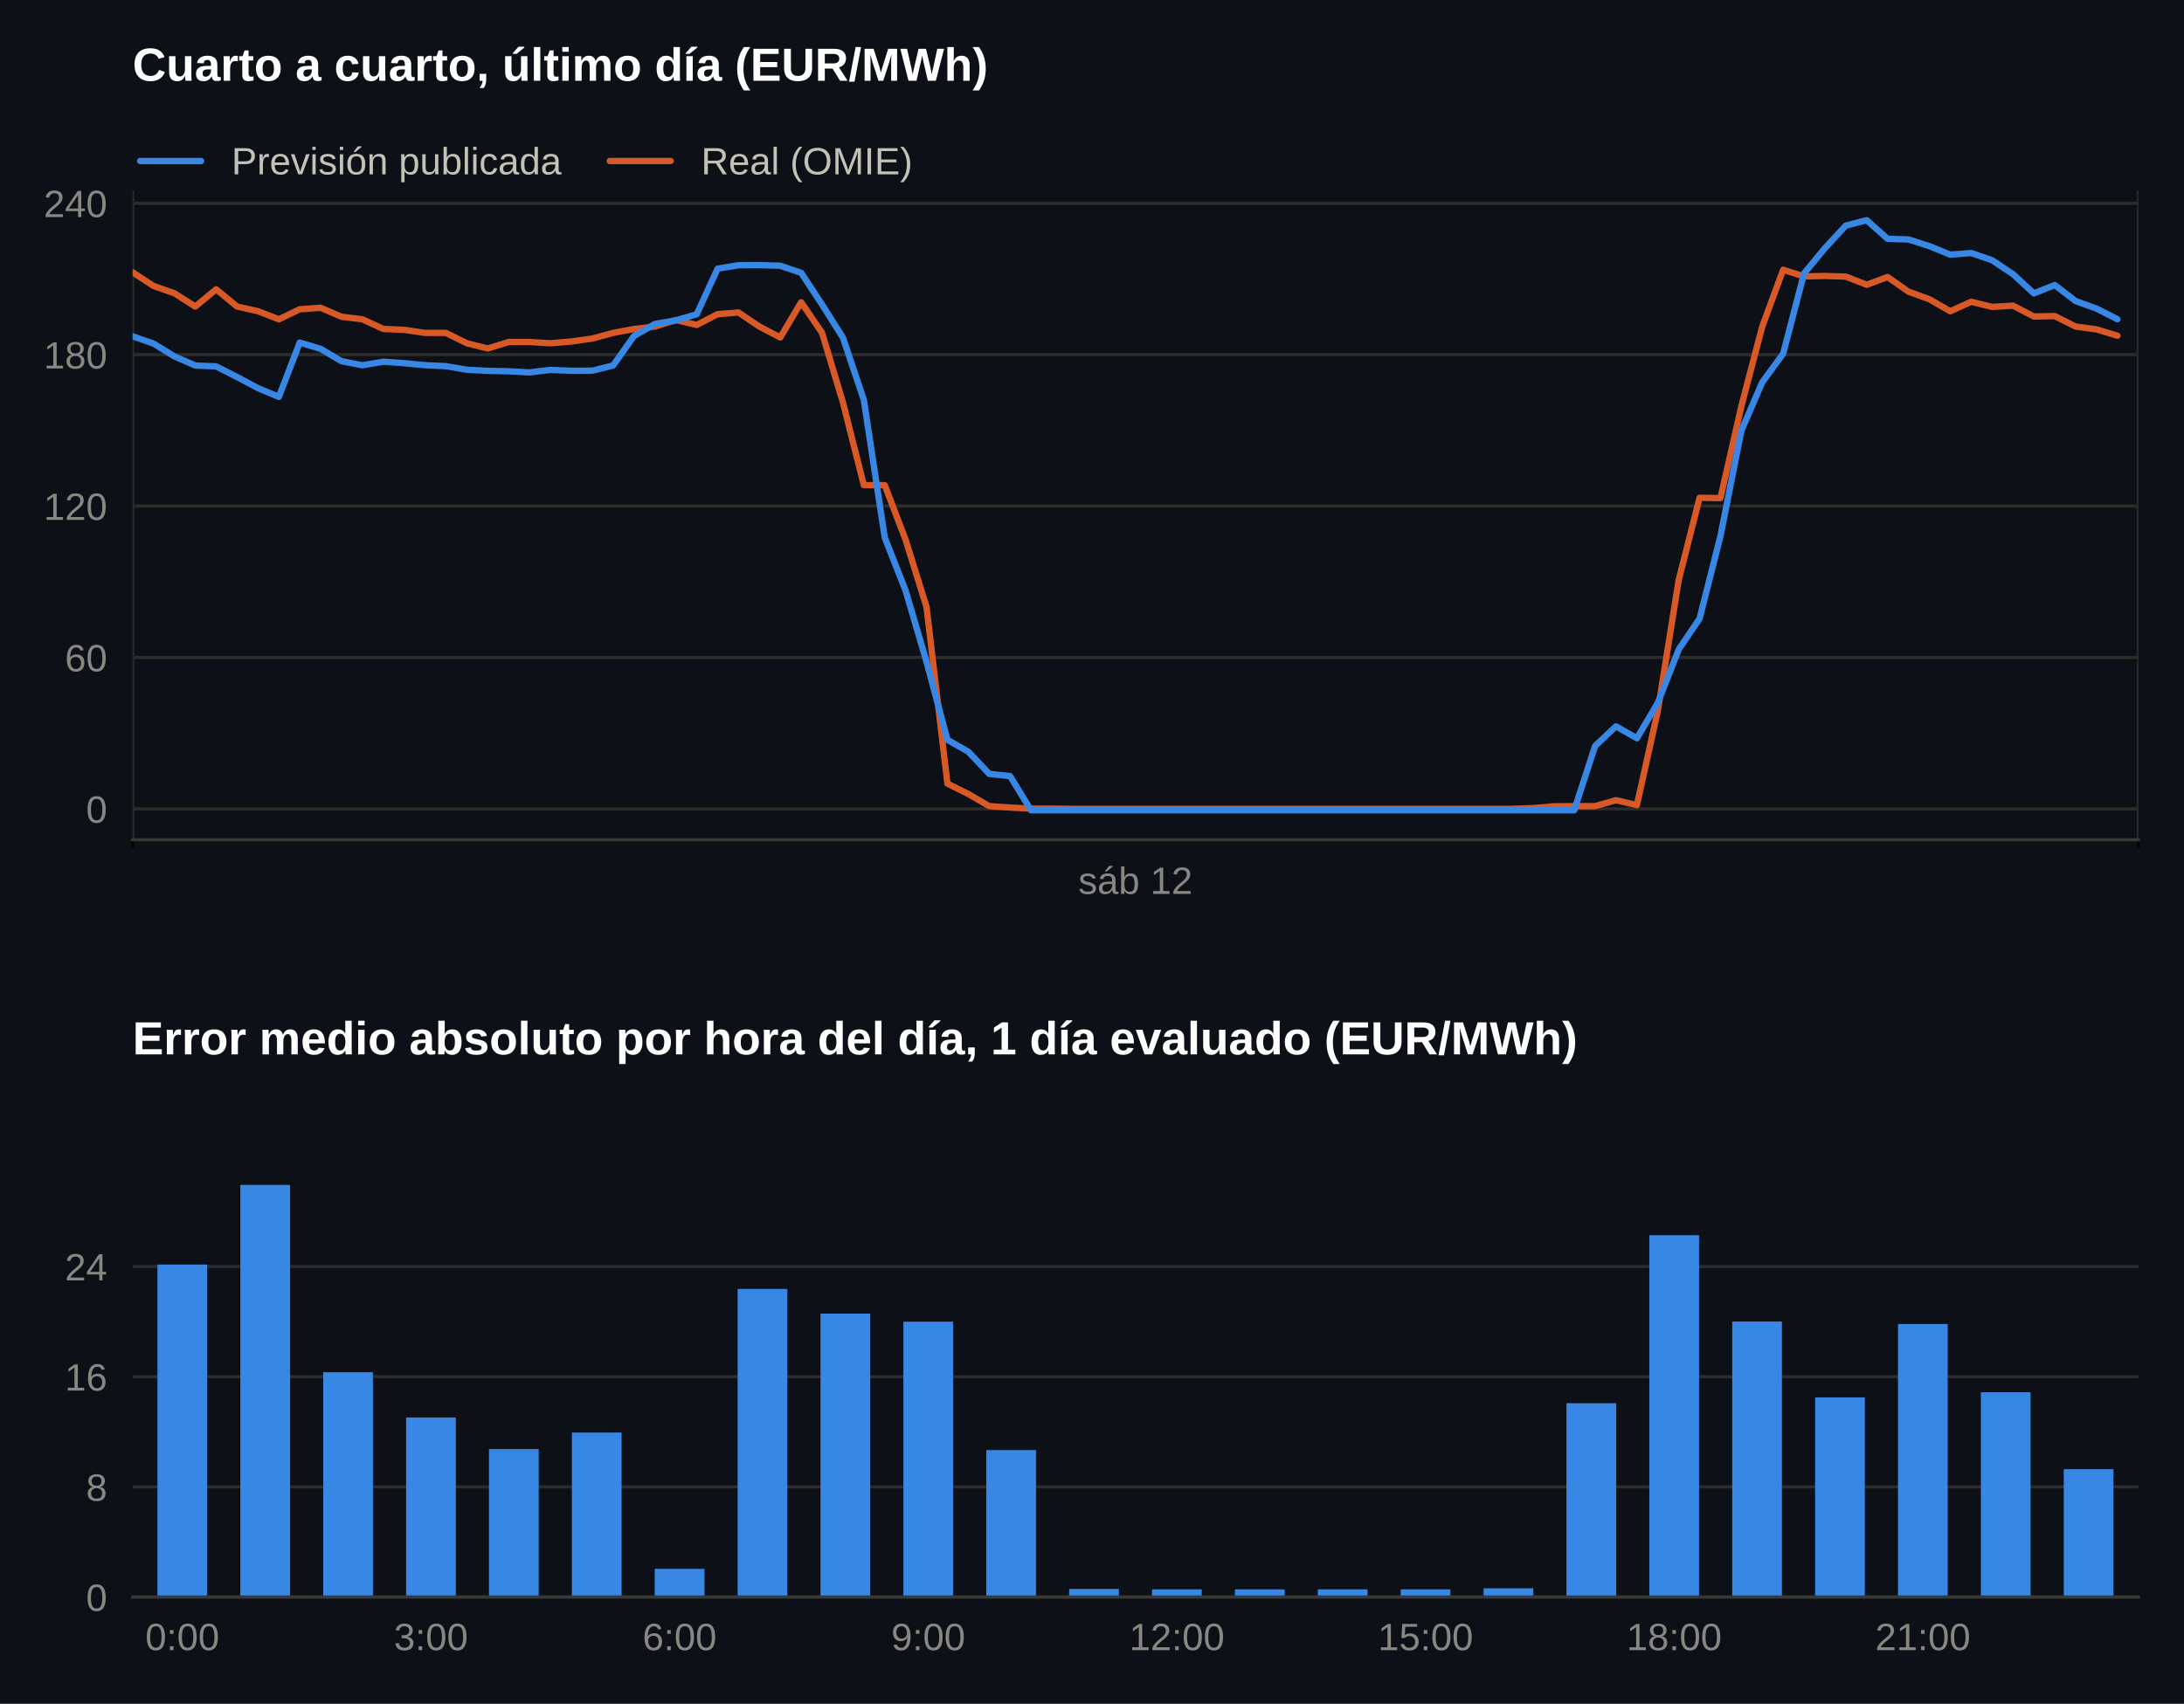
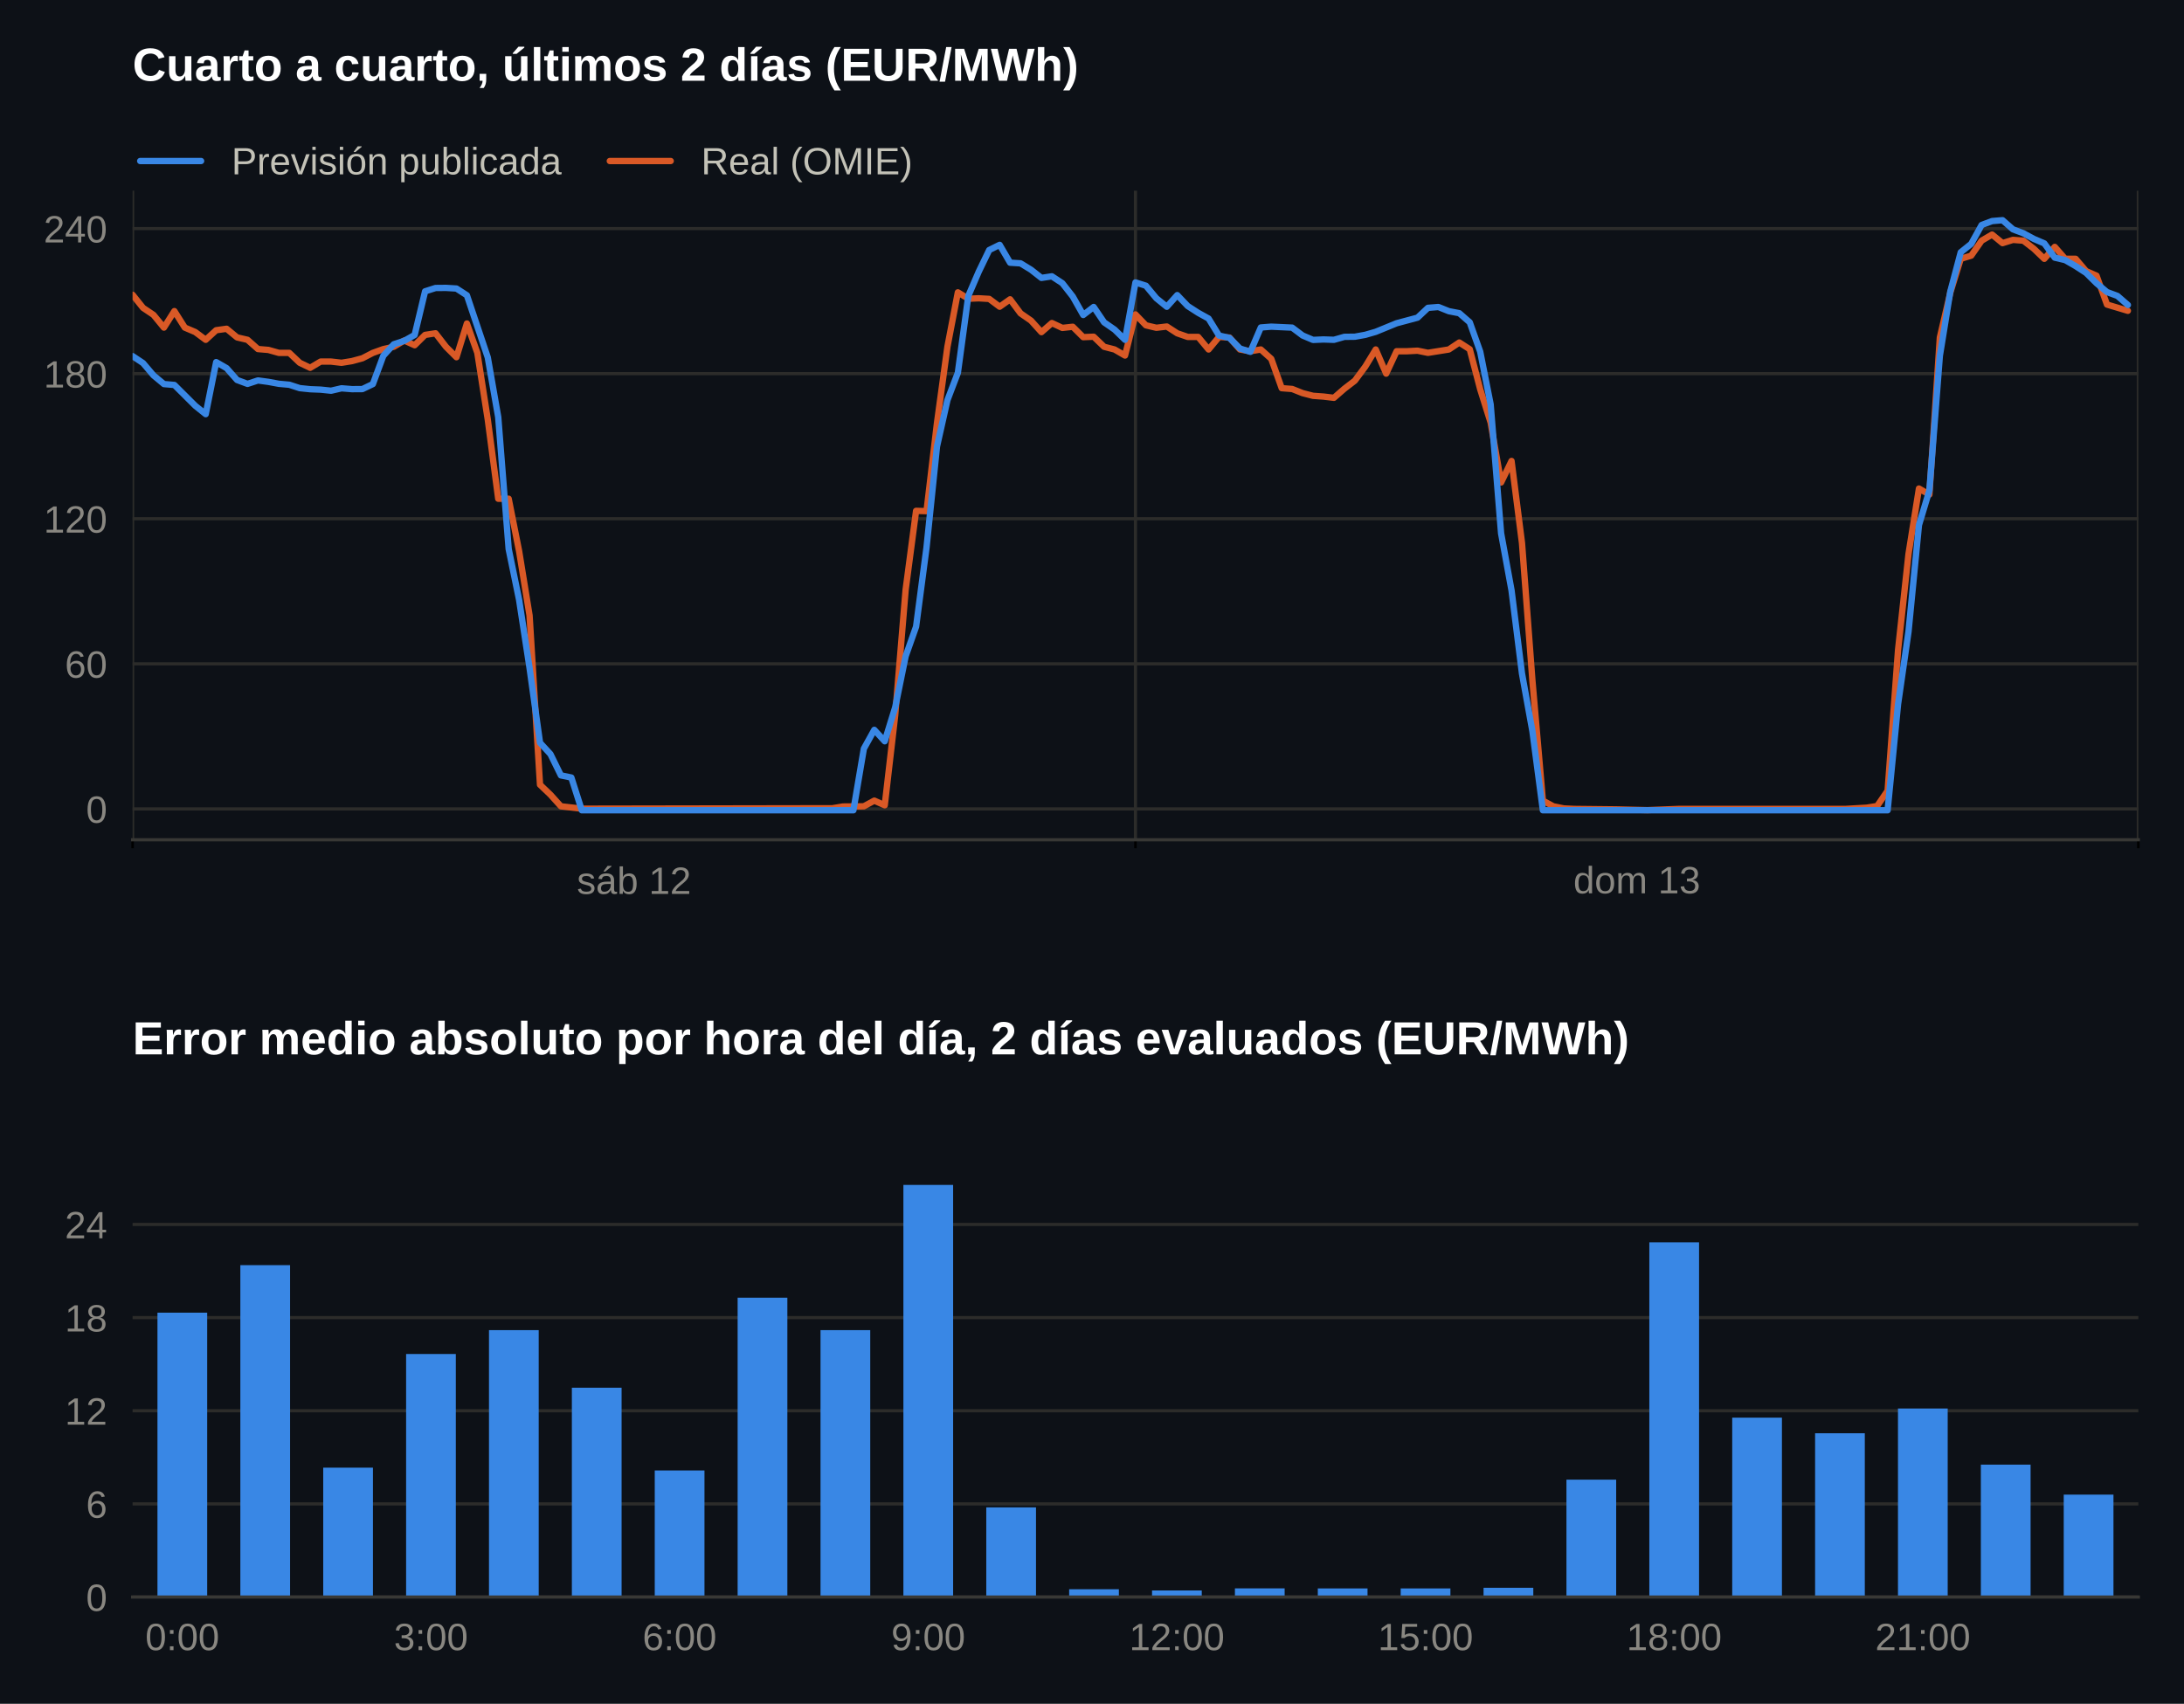
<svg xmlns="http://www.w3.org/2000/svg" xmlns:xlink="http://www.w3.org/1999/xlink" width="516.455pt" height="402.99pt" viewBox="0 0 516.455 402.99" version="1.1">
  <defs>
    <style type="text/css">*{stroke-linejoin: round; stroke-linecap: butt}</style>
  </defs>
  <g id="figure_1">
    <g id="patch_1">
      <path d="M 0 402.99  L 516.455 402.99  L 516.455 0  L 0 0  z " style="fill: #0d1117" />
    </g>
    <g id="axes_1">
      <g id="patch_2">
        <path d="M 31.355 198.629  L 505.655 198.629  L 505.655 45.103  L 31.355 45.103  z " style="fill: #0d1117" />
      </g>
      <g id="matplotlib.axis_1">
        <g id="xtick_1">
          <g id="line2d_1" />
          <g id="text_1">
-             <text style="font-size: 9px; font-family: 'Segoe UI', 'Helvetica Neue', 'Arial', 'DejaVu Sans', sans-serif; text-anchor: middle; fill: #898781" x="268.505" y="211.423" transform="rotate(-0 268.5047 211.423)">sáb 12</text>
+             <text style="font-size: 9px; font-family: 'Segoe UI', 'Helvetica Neue', 'Arial', 'DejaVu Sans', sans-serif; text-anchor: middle; fill: #898781" x="149.93" y="211.423" transform="rotate(-0 149.9297 211.423)">sáb 12</text>
          </g>
        </g>
        <g id="xtick_2">
-           <g id="line2d_2">
+           <g id="line2d_2" />
+           <g id="text_2">
+             <text style="font-size: 9px; font-family: 'Segoe UI', 'Helvetica Neue', 'Arial', 'DejaVu Sans', sans-serif; text-anchor: middle; fill: #898781" x="387.08" y="211.292" transform="rotate(-0 387.0797 211.2922)">dom 13</text>
+           </g>
+         </g>
+         <g id="xtick_3">
+           <g id="line2d_3">
            <path d="M 31.355 198.629  L 31.355 45.103  " clip-path="url(#pcca6787718)" style="fill: none; stroke: #2c2c2a; stroke-width: 0.75; stroke-linecap: square" />
          </g>
-           <g id="line2d_3">
+           <g id="line2d_4">
            <defs>
              <path id="mb2d37224fb" d="M 0 0  L 0 2  " style="stroke: #000000; stroke-width: 0.6" />
            </defs>
            <g>
              <use xlink:href="#mb2d37224fb" x="31.355" y="198.629" style="stroke: #000000; stroke-width: 0.6" />
            </g>
          </g>
        </g>
-         <g id="xtick_3">
-           <g id="line2d_4">
+         <g id="xtick_4">
+           <g id="line2d_5">
+             <path d="M 268.505 198.629  L 268.505 45.103  " clip-path="url(#pcca6787718)" style="fill: none; stroke: #2c2c2a; stroke-width: 0.75; stroke-linecap: square" />
+           </g>
+           <g id="line2d_6">
+             <g>
+               <use xlink:href="#mb2d37224fb" x="268.505" y="198.629" style="stroke: #000000; stroke-width: 0.6" />
+             </g>
+           </g>
+         </g>
+         <g id="xtick_5">
+           <g id="line2d_7">
            <path d="M 505.655 198.629  L 505.655 45.103  " clip-path="url(#pcca6787718)" style="fill: none; stroke: #2c2c2a; stroke-width: 0.75; stroke-linecap: square" />
          </g>
-           <g id="line2d_5">
+           <g id="line2d_8">
            <g>
              <use xlink:href="#mb2d37224fb" x="505.655" y="198.629" style="stroke: #000000; stroke-width: 0.6" />
            </g>
          </g>
        </g>
      </g>
      <g id="matplotlib.axis_2">
        <g id="ytick_1">
-           <g id="line2d_6">
-             <path d="M 31.355 191.317  L 505.655 191.317  " clip-path="url(#pcca6787718)" style="fill: none; stroke: #2c2c2a; stroke-width: 0.75; stroke-linecap: square" />
-           </g>
-           <g id="line2d_7" />
-           <g id="text_2">
-             <text style="font-size: 9px; font-family: 'Segoe UI', 'Helvetica Neue', 'Arial', 'DejaVu Sans', sans-serif; text-anchor: end; fill: #898781" x="25.355" y="194.593" transform="rotate(-0 25.35469 194.5928)">0</text>
+           <g id="line2d_9">
+             <path d="M 31.355 191.331  L 505.655 191.331  " clip-path="url(#pcca6787718)" style="fill: none; stroke: #2c2c2a; stroke-width: 0.75; stroke-linecap: square" />
+           </g>
+           <g id="line2d_10" />
+           <g id="text_3">
+             <text style="font-size: 9px; font-family: 'Segoe UI', 'Helvetica Neue', 'Arial', 'DejaVu Sans', sans-serif; text-anchor: end; fill: #898781" x="25.355" y="194.607" transform="rotate(-0 25.35469 194.6068)">0</text>
          </g>
        </g>
        <g id="ytick_2">
-           <g id="line2d_8">
-             <path d="M 31.355 155.504  L 505.655 155.504  " clip-path="url(#pcca6787718)" style="fill: none; stroke: #2c2c2a; stroke-width: 0.75; stroke-linecap: square" />
-           </g>
-           <g id="line2d_9" />
-           <g id="text_3">
-             <text style="font-size: 9px; font-family: 'Segoe UI', 'Helvetica Neue', 'Arial', 'DejaVu Sans', sans-serif; text-anchor: end; fill: #898781" x="25.355" y="158.78" transform="rotate(-0 25.35469 158.7798)">60</text>
+           <g id="line2d_11">
+             <path d="M 31.355 157.015  L 505.655 157.015  " clip-path="url(#pcca6787718)" style="fill: none; stroke: #2c2c2a; stroke-width: 0.75; stroke-linecap: square" />
+           </g>
+           <g id="line2d_12" />
+           <g id="text_4">
+             <text style="font-size: 9px; font-family: 'Segoe UI', 'Helvetica Neue', 'Arial', 'DejaVu Sans', sans-serif; text-anchor: end; fill: #898781" x="25.355" y="160.291" transform="rotate(-0 25.35469 160.2907)">60</text>
          </g>
        </g>
        <g id="ytick_3">
-           <g id="line2d_10">
-             <path d="M 31.355 119.691  L 505.655 119.691  " clip-path="url(#pcca6787718)" style="fill: none; stroke: #2c2c2a; stroke-width: 0.75; stroke-linecap: square" />
-           </g>
-           <g id="line2d_11" />
-           <g id="text_4">
-             <text style="font-size: 9px; font-family: 'Segoe UI', 'Helvetica Neue', 'Arial', 'DejaVu Sans', sans-serif; text-anchor: end; fill: #898781" x="25.355" y="122.967" transform="rotate(-0 25.35469 122.9668)">120</text>
+           <g id="line2d_13">
+             <path d="M 31.355 122.699  L 505.655 122.699  " clip-path="url(#pcca6787718)" style="fill: none; stroke: #2c2c2a; stroke-width: 0.75; stroke-linecap: square" />
+           </g>
+           <g id="line2d_14" />
+           <g id="text_5">
+             <text style="font-size: 9px; font-family: 'Segoe UI', 'Helvetica Neue', 'Arial', 'DejaVu Sans', sans-serif; text-anchor: end; fill: #898781" x="25.355" y="125.975" transform="rotate(-0 25.35469 125.9746)">120</text>
          </g>
        </g>
        <g id="ytick_4">
-           <g id="line2d_12">
-             <path d="M 31.355 83.878  L 505.655 83.878  " clip-path="url(#pcca6787718)" style="fill: none; stroke: #2c2c2a; stroke-width: 0.75; stroke-linecap: square" />
-           </g>
-           <g id="line2d_13" />
-           <g id="text_5">
-             <text style="font-size: 9px; font-family: 'Segoe UI', 'Helvetica Neue', 'Arial', 'DejaVu Sans', sans-serif; text-anchor: end; fill: #898781" x="25.355" y="87.154" transform="rotate(-0 25.35469 87.15384)">180</text>
+           <g id="line2d_15">
+             <path d="M 31.355 88.382  L 505.655 88.382  " clip-path="url(#pcca6787718)" style="fill: none; stroke: #2c2c2a; stroke-width: 0.75; stroke-linecap: square" />
+           </g>
+           <g id="line2d_16" />
+           <g id="text_6">
+             <text style="font-size: 9px; font-family: 'Segoe UI', 'Helvetica Neue', 'Arial', 'DejaVu Sans', sans-serif; text-anchor: end; fill: #898781" x="25.355" y="91.659" transform="rotate(-0 25.35469 91.65856)">180</text>
          </g>
        </g>
        <g id="ytick_5">
-           <g id="line2d_14">
-             <path d="M 31.355 48.065  L 505.655 48.065  " clip-path="url(#pcca6787718)" style="fill: none; stroke: #2c2c2a; stroke-width: 0.75; stroke-linecap: square" />
-           </g>
-           <g id="line2d_15" />
-           <g id="text_6">
-             <text style="font-size: 9px; font-family: 'Segoe UI', 'Helvetica Neue', 'Arial', 'DejaVu Sans', sans-serif; text-anchor: end; fill: #898781" x="25.355" y="51.341" transform="rotate(-0 25.35469 51.34084)">240</text>
-           </g>
-         </g>
-       </g>
-       <g id="line2d_16">
-         <path d="M 31.355 64.407  L 36.295 67.631  L 41.236 69.362  L 46.177 72.507  L 51.117 68.43  L 56.058 72.507  L 60.998 73.605  L 65.939 75.521  L 70.88 73.152  L 75.82 72.794  L 80.761 74.924  L 85.702 75.521  L 90.642 77.801  L 95.583 78.016  L 100.523 78.745  L 105.464 78.745  L 110.405 81.192  L 115.345 82.427  L 120.286 80.893  L 125.227 80.893  L 130.167 81.192  L 135.108 80.774  L 140.048 80.076  L 144.989 78.745  L 149.93 77.819  L 154.87 77.24  L 159.811 75.694  L 164.752 76.858  L 169.692 74.31  L 174.633 73.91  L 179.573 77.24  L 184.514 79.819  L 189.455 71.492  L 194.395 78.733  L 199.336 95.213  L 204.277 114.749  L 209.217 114.749  L 214.158 127.695  L 219.098 143.566  L 224.039 185.342  L 228.98 187.807  L 233.92 190.672  L 238.861 191.006  L 243.802 191.257  L 248.742 191.257  L 253.683 191.311  L 258.623 191.317  L 263.564 191.317  L 268.505 191.317  L 273.445 191.317  L 278.386 191.317  L 283.327 191.317  L 288.267 191.317  L 293.208 191.317  L 298.148 191.317  L 303.089 191.317  L 308.03 191.317  L 312.97 191.317  L 317.911 191.317  L 322.852 191.317  L 327.792 191.317  L 332.733 191.317  L 337.673 191.317  L 342.614 191.317  L 347.555 191.317  L 352.495 191.317  L 357.436 191.311  L 362.377 191.15  L 367.317 190.72  L 372.258 190.672  L 377.198 190.672  L 382.139 189.269  L 387.08 190.421  L 392.02 168.176  L 396.961 137.209  L 401.902 117.739  L 406.842 117.817  L 411.783 96.072  L 416.723 77.24  L 421.664 63.805  L 426.605 65.38  L 431.545 65.273  L 436.486 65.422  L 441.427 67.35  L 446.367 65.524  L 451.308 68.991  L 456.248 70.776  L 461.189 73.629  L 466.13 71.379  L 471.07 72.585  L 476.011 72.298  L 480.952 74.865  L 485.892 74.757  L 490.833 77.24  L 495.773 77.909  L 500.714 79.401  " clip-path="url(#pcca6787718)" style="fill: none; stroke: #d95926; stroke-width: 1.5; stroke-linecap: round" />
+           <g id="line2d_17">
+             <path d="M 31.355 54.066  L 505.655 54.066  " clip-path="url(#pcca6787718)" style="fill: none; stroke: #2c2c2a; stroke-width: 0.75; stroke-linecap: square" />
+           </g>
+           <g id="line2d_18" />
+           <g id="text_7">
+             <text style="font-size: 9px; font-family: 'Segoe UI', 'Helvetica Neue', 'Arial', 'DejaVu Sans', sans-serif; text-anchor: end; fill: #898781" x="25.355" y="57.342" transform="rotate(-0 25.35469 57.34248)">240</text>
+           </g>
+         </g>
+       </g>
+       <g id="line2d_19">
+         <path d="M 31.355 69.726  L 33.825 72.814  L 36.295 74.473  L 38.766 77.487  L 41.236 73.581  L 43.706 77.487  L 46.177 78.539  L 48.647 80.375  L 51.117 78.105  L 53.587 77.762  L 56.058 79.803  L 58.528 80.375  L 60.998 82.56  L 63.469 82.766  L 65.939 83.464  L 68.409 83.464  L 70.88 85.809  L 73.35 86.993  L 75.82 85.523  L 78.291 85.523  L 80.761 85.809  L 83.231 85.408  L 85.702 84.739  L 88.172 83.464  L 90.642 82.577  L 93.112 82.023  L 95.583 80.541  L 98.053 81.656  L 100.523 79.214  L 102.994 78.831  L 105.464 82.023  L 107.934 84.493  L 110.405 76.515  L 112.875 83.452  L 115.345 99.243  L 117.816 117.963  L 120.286 117.963  L 122.756 130.368  L 125.227 145.576  L 127.697 185.606  L 130.167 187.968  L 132.637 190.713  L 137.578 191.273  L 196.866 191.171  L 199.336 190.759  L 204.277 190.713  L 206.747 189.369  L 209.217 190.473  L 211.688 169.157  L 214.158 139.485  L 216.628 120.828  L 219.098 120.903  L 221.569 100.067  L 224.039 82.023  L 226.509 69.148  L 228.98 70.658  L 231.45 70.555  L 233.92 70.698  L 236.391 72.546  L 238.861 70.795  L 241.331 74.118  L 243.802 75.828  L 246.272 78.562  L 248.742 76.406  L 251.213 77.561  L 253.683 77.287  L 256.153 79.746  L 258.623 79.643  L 261.094 82.023  L 263.564 82.663  L 266.034 84.093  L 268.505 74.37  L 270.975 76.944  L 273.445 77.527  L 275.916 77.23  L 278.386 78.831  L 280.856 79.689  L 283.327 79.689  L 285.797 82.663  L 288.267 79.689  L 290.738 79.838  L 293.208 82.663  L 295.678 83.075  L 298.148 82.663  L 300.619 84.882  L 303.089 91.814  L 305.559 92.003  L 308.03 92.987  L 310.5 93.621  L 312.97 93.799  L 315.441 94.096  L 317.911 91.94  L 320.381 90.041  L 322.852 86.707  L 325.322 82.663  L 327.792 88.371  L 330.262 83.075  L 332.733 83.075  L 335.203 82.949  L 337.673 83.452  L 342.614 82.663  L 345.084 81.016  L 347.555 82.606  L 350.025 92.066  L 352.495 99.947  L 354.966 114.12  L 357.436 109.029  L 359.906 128.418  L 362.377 161.018  L 364.847 189.369  L 367.317 190.713  L 369.788 191.211  L 372.258 191.331  L 382.139 191.439  L 389.55 191.617  L 396.961 191.331  L 436.486 191.325  L 441.427 191.039  L 443.897 190.644  L 446.367 187.035  L 448.837 153.749  L 451.308 131.049  L 453.778 115.549  L 456.248 116.979  L 458.719 79.838  L 461.189 69.223  L 463.659 61.216  L 466.13 60.472  L 468.6 56.926  L 471.07 55.479  L 473.541 57.504  L 476.011 56.737  L 478.481 56.926  L 480.952 58.842  L 483.422 61.216  L 485.892 58.396  L 488.363 61.216  L 490.833 61.216  L 493.303 64.127  L 495.773 65.202  L 498.244 72.037  L 503.184 73.512  L 503.184 73.512  " clip-path="url(#pcca6787718)" style="fill: none; stroke: #d95926; stroke-width: 1.5; stroke-linecap: round" />
      </g>
      <g id="patch_3">
        <path d="M 31.355 198.629  L 505.655 198.629  " style="fill: none; stroke: #383835; stroke-width: 0.75; stroke-linejoin: miter; stroke-linecap: square" />
      </g>
-       <g id="line2d_17">
-         <path d="M 31.355 79.544  L 36.295 81.263  L 41.236 84.296  L 46.177 86.444  L 51.117 86.665  L 56.058 89.172  L 60.998 91.804  L 65.939 93.876  L 70.88 81.025  L 75.82 82.511  L 80.761 85.436  L 85.702 86.397  L 90.642 85.549  L 95.583 85.901  L 100.523 86.379  L 105.464 86.611  L 110.405 87.447  L 115.345 87.716  L 120.286 87.817  L 125.227 88.086  L 130.167 87.489  L 135.108 87.698  L 140.048 87.68  L 144.989 86.444  L 149.93 79.473  L 154.87 76.626  L 159.811 75.778  L 164.752 74.328  L 169.692 63.554  L 174.633 62.73  L 179.573 62.706  L 184.514 62.861  L 189.455 64.527  L 194.395 72.036  L 199.336 79.873  L 204.277 94.604  L 209.217 127.152  L 214.158 139.716  L 219.098 156.524  L 224.039 174.986  L 228.98 177.791  L 233.92 183.038  L 238.861 183.569  L 243.802 191.651  L 248.742 191.651  L 253.683 191.651  L 258.623 191.651  L 263.564 191.651  L 268.505 191.651  L 273.445 191.651  L 278.386 191.651  L 283.327 191.651  L 288.267 191.651  L 293.208 191.651  L 298.148 191.651  L 303.089 191.651  L 308.03 191.651  L 312.97 191.651  L 317.911 191.651  L 322.852 191.651  L 327.792 191.651  L 332.733 191.651  L 337.673 191.651  L 342.614 191.651  L 347.555 191.651  L 352.495 191.651  L 357.436 191.651  L 362.377 191.651  L 367.317 191.651  L 372.258 191.651  L 377.198 176.442  L 382.139 171.799  L 387.08 174.616  L 392.02 166.254  L 396.961 153.63  L 401.902 146.33  L 406.842 126.776  L 411.783 101.862  L 416.723 90.414  L 421.664 83.657  L 426.605 64.676  L 431.545 58.695  L 436.486 53.359  L 441.427 52.082  L 446.367 56.487  L 451.308 56.642  L 456.248 58.218  L 461.189 60.241  L 466.13 59.847  L 471.07 61.542  L 476.011 64.837  L 480.952 69.391  L 485.892 67.416  L 490.833 71.212  L 495.773 72.997  L 500.714 75.515  " clip-path="url(#pcca6787718)" style="fill: none; stroke: #3987e5; stroke-width: 1.5; stroke-linecap: round" />
-       </g>
-       <g id="text_7">
-         <text style="font-weight: 600; font-size: 11px; font-family: 'Segoe UI', 'Helvetica Neue', 'Arial', 'DejaVu Sans', sans-serif; text-anchor: start; fill: #ffffff" x="31.355" y="19.103" transform="rotate(-0 31.35469 19.10328)">Cuarto a cuarto, último día (EUR/MWh)</text>
+       <g id="line2d_20">
+         <path d="M 31.355 84.23  L 33.825 85.877  L 36.295 88.783  L 38.766 90.842  L 41.236 91.053  L 46.177 95.978  L 48.647 97.962  L 51.117 85.649  L 53.587 87.073  L 56.058 89.875  L 58.528 90.796  L 60.998 89.984  L 63.469 90.321  L 65.939 90.779  L 68.409 91.002  L 70.88 91.803  L 73.35 92.06  L 75.82 92.157  L 78.291 92.415  L 80.761 91.843  L 83.231 92.043  L 85.702 92.026  L 88.172 90.842  L 90.642 84.162  L 93.112 81.433  L 95.583 80.621  L 98.053 79.231  L 100.523 68.908  L 102.994 68.119  L 105.464 68.096  L 107.934 68.245  L 110.405 69.84  L 115.345 84.545  L 117.816 98.66  L 120.286 129.848  L 122.756 141.887  L 125.227 157.993  L 127.697 175.683  L 130.167 178.371  L 132.637 183.398  L 135.108 183.907  L 137.578 191.651  L 201.806 191.651  L 204.277 177.078  L 206.747 172.628  L 209.217 175.328  L 211.688 167.315  L 214.158 155.219  L 216.628 148.224  L 219.098 129.487  L 221.569 105.615  L 224.039 94.645  L 226.509 88.171  L 228.98 69.983  L 231.45 64.253  L 233.92 59.139  L 236.391 57.915  L 238.861 62.136  L 241.331 62.285  L 243.802 63.795  L 246.272 65.734  L 248.742 65.356  L 251.213 66.981  L 253.683 70.138  L 256.153 74.502  L 258.623 72.608  L 261.094 76.246  L 263.564 77.956  L 266.034 80.37  L 268.505 66.803  L 270.975 67.575  L 273.445 70.55  L 275.916 72.557  L 278.386 69.8  L 280.856 72.385  L 283.327 73.981  L 285.797 75.348  L 288.267 79.369  L 290.738 79.924  L 293.208 82.429  L 295.678 83.218  L 298.148 77.458  L 300.619 77.264  L 305.559 77.493  L 308.03 79.352  L 310.5 80.398  L 312.97 80.29  L 315.441 80.375  L 317.911 79.672  L 320.381 79.643  L 322.852 79.197  L 325.322 78.482  L 330.262 76.458  L 335.203 75.136  L 337.673 72.814  L 340.144 72.614  L 342.614 73.604  L 345.084 74.078  L 347.555 76.24  L 350.025 83.178  L 352.495 95.64  L 354.966 126.136  L 357.436 139.639  L 359.906 159.302  L 362.377 172.96  L 364.847 191.651  L 446.367 191.651  L 448.837 166.56  L 451.308 149.402  L 453.778 124.197  L 456.248 116.001  L 458.719 84.162  L 461.189 68.977  L 463.659 59.671  L 466.13 57.687  L 468.6 53.22  L 471.07 52.288  L 473.541 52.082  L 476.011 54.249  L 478.481 55.176  L 480.952 56.514  L 483.422 57.567  L 485.892 60.941  L 488.363 61.519  L 490.833 62.943  L 493.303 64.55  L 495.773 66.998  L 498.244 69.08  L 500.714 69.989  L 503.184 72.134  L 503.184 72.134  " clip-path="url(#pcca6787718)" style="fill: none; stroke: #3987e5; stroke-width: 1.5; stroke-linecap: round" />
+       </g>
+       <g id="text_8">
+         <text style="font-weight: 600; font-size: 11px; font-family: 'Segoe UI', 'Helvetica Neue', 'Arial', 'DejaVu Sans', sans-serif; text-anchor: start; fill: #ffffff" x="31.355" y="19.103" transform="rotate(-0 31.35469 19.10328)">Cuarto a cuarto, últimos 2 días (EUR/MWh)</text>
      </g>
      <g id="legend_1">
-         <g id="line2d_18">
+         <g id="line2d_21">
          <path d="M 33.155 38.083  L 40.355 38.083  L 47.555 38.083  " style="fill: none; stroke: #3987e5; stroke-width: 1.5; stroke-linecap: round" />
        </g>
-         <g id="text_8">
+         <g id="text_9">
          <text style="font-size: 9px; font-family: 'Segoe UI', 'Helvetica Neue', 'Arial', 'DejaVu Sans', sans-serif; text-anchor: start; fill: #c3c2b7" x="54.755" y="41.233" transform="rotate(-0 54.75469 41.23328)">Previsión publicada</text>
        </g>
-         <g id="line2d_19">
+         <g id="line2d_22">
          <path d="M 144.203 38.083  L 151.403 38.083  L 158.603 38.083  " style="fill: none; stroke: #d95926; stroke-width: 1.5; stroke-linecap: round" />
        </g>
-         <g id="text_9">
+         <g id="text_10">
          <text style="font-size: 9px; font-family: 'Segoe UI', 'Helvetica Neue', 'Arial', 'DejaVu Sans', sans-serif; text-anchor: start; fill: #c3c2b7" x="165.803" y="41.233" transform="rotate(-0 165.8034 41.23328)">Real (OMIE)</text>
        </g>
      </g>
    </g>
    <g id="axes_2">
      <g id="patch_4">
        <path d="M 31.355 377.743  L 505.655 377.743  L 505.655 275.393  L 31.355 275.393  z " style="fill: #0d1117" />
      </g>
      <g id="matplotlib.axis_3">
-         <g id="xtick_4">
-           <g id="line2d_20" />
-           <g id="text_10">
+         <g id="xtick_6">
+           <g id="line2d_23" />
+           <g id="text_11">
            <text style="font-size: 9px; font-family: 'Segoe UI', 'Helvetica Neue', 'Arial', 'DejaVu Sans', sans-serif; text-anchor: middle; fill: #898781" x="43.114" y="390.296" transform="rotate(-0 43.11419 390.2955)">0:00</text>
          </g>
        </g>
-         <g id="xtick_5">
-           <g id="line2d_21" />
-           <g id="text_11">
+         <g id="xtick_7">
+           <g id="line2d_24" />
+           <g id="text_12">
            <text style="font-size: 9px; font-family: 'Segoe UI', 'Helvetica Neue', 'Arial', 'DejaVu Sans', sans-serif; text-anchor: middle; fill: #898781" x="101.912" y="390.296" transform="rotate(-0 101.9117 390.2955)">3:00</text>
          </g>
        </g>
-         <g id="xtick_6">
-           <g id="line2d_22" />
-           <g id="text_12">
+         <g id="xtick_8">
+           <g id="line2d_25" />
+           <g id="text_13">
            <text style="font-size: 9px; font-family: 'Segoe UI', 'Helvetica Neue', 'Arial', 'DejaVu Sans', sans-serif; text-anchor: middle; fill: #898781" x="160.709" y="390.296" transform="rotate(-0 160.7092 390.2955)">6:00</text>
          </g>
        </g>
-         <g id="xtick_7">
-           <g id="line2d_23" />
-           <g id="text_13">
+         <g id="xtick_9">
+           <g id="line2d_26" />
+           <g id="text_14">
            <text style="font-size: 9px; font-family: 'Segoe UI', 'Helvetica Neue', 'Arial', 'DejaVu Sans', sans-serif; text-anchor: middle; fill: #898781" x="219.507" y="390.296" transform="rotate(-0 219.5068 390.2955)">9:00</text>
          </g>
        </g>
-         <g id="xtick_8">
-           <g id="line2d_24" />
-           <g id="text_14">
+         <g id="xtick_10">
+           <g id="line2d_27" />
+           <g id="text_15">
            <text style="font-size: 9px; font-family: 'Segoe UI', 'Helvetica Neue', 'Arial', 'DejaVu Sans', sans-serif; text-anchor: middle; fill: #898781" x="278.304" y="390.296" transform="rotate(-0 278.3043 390.2955)">12:00</text>
          </g>
        </g>
-         <g id="xtick_9">
-           <g id="line2d_25" />
-           <g id="text_15">
+         <g id="xtick_11">
+           <g id="line2d_28" />
+           <g id="text_16">
            <text style="font-size: 9px; font-family: 'Segoe UI', 'Helvetica Neue', 'Arial', 'DejaVu Sans', sans-serif; text-anchor: middle; fill: #898781" x="337.102" y="390.296" transform="rotate(-0 337.1018 390.2955)">15:00</text>
          </g>
        </g>
-         <g id="xtick_10">
-           <g id="line2d_26" />
-           <g id="text_16">
+         <g id="xtick_12">
+           <g id="line2d_29" />
+           <g id="text_17">
            <text style="font-size: 9px; font-family: 'Segoe UI', 'Helvetica Neue', 'Arial', 'DejaVu Sans', sans-serif; text-anchor: middle; fill: #898781" x="395.899" y="390.296" transform="rotate(-0 395.8993 390.2955)">18:00</text>
          </g>
        </g>
-         <g id="xtick_11">
-           <g id="line2d_27" />
-           <g id="text_17">
+         <g id="xtick_13">
+           <g id="line2d_30" />
+           <g id="text_18">
            <text style="font-size: 9px; font-family: 'Segoe UI', 'Helvetica Neue', 'Arial', 'DejaVu Sans', sans-serif; text-anchor: middle; fill: #898781" x="454.697" y="390.296" transform="rotate(-0 454.6968 390.2955)">21:00</text>
          </g>
        </g>
      </g>
      <g id="matplotlib.axis_4">
        <g id="ytick_6">
-           <g id="line2d_28">
+           <g id="line2d_31">
            <path d="M 31.355 377.743  L 505.655 377.743  " clip-path="url(#p030fc7ff83)" style="fill: none; stroke: #2c2c2a; stroke-width: 0.75; stroke-linecap: square" />
          </g>
-           <g id="line2d_29" />
-           <g id="text_18">
+           <g id="line2d_32" />
+           <g id="text_19">
            <text style="font-size: 9px; font-family: 'Segoe UI', 'Helvetica Neue', 'Arial', 'DejaVu Sans', sans-serif; text-anchor: end; fill: #898781" x="25.355" y="381.019" transform="rotate(-0 25.35469 381.0194)">0</text>
          </g>
        </g>
        <g id="ytick_7">
-           <g id="line2d_30">
-             <path d="M 31.355 351.686  L 505.655 351.686  " clip-path="url(#p030fc7ff83)" style="fill: none; stroke: #2c2c2a; stroke-width: 0.75; stroke-linecap: square" />
-           </g>
-           <g id="line2d_31" />
-           <g id="text_19">
-             <text style="font-size: 9px; font-family: 'Segoe UI', 'Helvetica Neue', 'Arial', 'DejaVu Sans', sans-serif; text-anchor: end; fill: #898781" x="25.355" y="354.963" transform="rotate(-0 25.35469 354.9626)">8</text>
+           <g id="line2d_33">
+             <path d="M 31.355 355.711  L 505.655 355.711  " clip-path="url(#p030fc7ff83)" style="fill: none; stroke: #2c2c2a; stroke-width: 0.75; stroke-linecap: square" />
+           </g>
+           <g id="line2d_34" />
+           <g id="text_20">
+             <text style="font-size: 9px; font-family: 'Segoe UI', 'Helvetica Neue', 'Arial', 'DejaVu Sans', sans-serif; text-anchor: end; fill: #898781" x="25.355" y="358.988" transform="rotate(-0 25.35469 358.9876)">6</text>
          </g>
        </g>
        <g id="ytick_8">
-           <g id="line2d_32">
-             <path d="M 31.355 325.63  L 505.655 325.63  " clip-path="url(#p030fc7ff83)" style="fill: none; stroke: #2c2c2a; stroke-width: 0.75; stroke-linecap: square" />
-           </g>
-           <g id="line2d_33" />
-           <g id="text_20">
-             <text style="font-size: 9px; font-family: 'Segoe UI', 'Helvetica Neue', 'Arial', 'DejaVu Sans', sans-serif; text-anchor: end; fill: #898781" x="25.355" y="328.906" transform="rotate(-0 25.35469 328.9058)">16</text>
+           <g id="line2d_35">
+             <path d="M 31.355 333.68  L 505.655 333.68  " clip-path="url(#p030fc7ff83)" style="fill: none; stroke: #2c2c2a; stroke-width: 0.75; stroke-linecap: square" />
+           </g>
+           <g id="line2d_36" />
+           <g id="text_21">
+             <text style="font-size: 9px; font-family: 'Segoe UI', 'Helvetica Neue', 'Arial', 'DejaVu Sans', sans-serif; text-anchor: end; fill: #898781" x="25.355" y="336.956" transform="rotate(-0 25.35469 336.9558)">12</text>
          </g>
        </g>
        <g id="ytick_9">
-           <g id="line2d_34">
-             <path d="M 31.355 299.573  L 505.655 299.573  " clip-path="url(#p030fc7ff83)" style="fill: none; stroke: #2c2c2a; stroke-width: 0.75; stroke-linecap: square" />
-           </g>
-           <g id="line2d_35" />
-           <g id="text_21">
-             <text style="font-size: 9px; font-family: 'Segoe UI', 'Helvetica Neue', 'Arial', 'DejaVu Sans', sans-serif; text-anchor: end; fill: #898781" x="25.355" y="302.849" transform="rotate(-0 25.35469 302.849)">24</text>
+           <g id="line2d_37">
+             <path d="M 31.355 311.648  L 505.655 311.648  " clip-path="url(#p030fc7ff83)" style="fill: none; stroke: #2c2c2a; stroke-width: 0.75; stroke-linecap: square" />
+           </g>
+           <g id="line2d_38" />
+           <g id="text_22">
+             <text style="font-size: 9px; font-family: 'Segoe UI', 'Helvetica Neue', 'Arial', 'DejaVu Sans', sans-serif; text-anchor: end; fill: #898781" x="25.355" y="314.924" transform="rotate(-0 25.35469 314.924)">18</text>
+           </g>
+         </g>
+         <g id="ytick_10">
+           <g id="line2d_39">
+             <path d="M 31.355 289.616  L 505.655 289.616  " clip-path="url(#p030fc7ff83)" style="fill: none; stroke: #2c2c2a; stroke-width: 0.75; stroke-linecap: square" />
+           </g>
+           <g id="line2d_40" />
+           <g id="text_23">
+             <text style="font-size: 9px; font-family: 'Segoe UI', 'Helvetica Neue', 'Arial', 'DejaVu Sans', sans-serif; text-anchor: end; fill: #898781" x="25.355" y="292.892" transform="rotate(-0 25.35469 292.8922)">24</text>
          </g>
        </g>
      </g>
      <g id="patch_5">
-         <path d="M 37.234 377.743  L 48.994 377.743  L 48.994 299.109  L 37.234 299.109  z " clip-path="url(#p030fc7ff83)" style="fill: #3987e5" />
+         <path d="M 37.234 377.743  L 48.994 377.743  L 48.994 310.477  L 37.234 310.477  z " clip-path="url(#p030fc7ff83)" style="fill: #3987e5" />
      </g>
      <g id="patch_6">
-         <path d="M 56.834 377.743  L 68.593 377.743  L 68.593 280.266  L 56.834 280.266  z " clip-path="url(#p030fc7ff83)" style="fill: #3987e5" />
+         <path d="M 56.834 377.743  L 68.593 377.743  L 68.593 299.237  L 56.834 299.237  z " clip-path="url(#p030fc7ff83)" style="fill: #3987e5" />
      </g>
      <g id="patch_7">
-         <path d="M 76.433 377.743  L 88.192 377.743  L 88.192 324.571  L 76.433 324.571  z " clip-path="url(#p030fc7ff83)" style="fill: #3987e5" />
+         <path d="M 76.433 377.743  L 88.192 377.743  L 88.192 347.142  L 76.433 347.142  z " clip-path="url(#p030fc7ff83)" style="fill: #3987e5" />
      </g>
      <g id="patch_8">
-         <path d="M 96.032 377.743  L 107.791 377.743  L 107.791 335.271  L 96.032 335.271  z " clip-path="url(#p030fc7ff83)" style="fill: #3987e5" />
+         <path d="M 96.032 377.743  L 107.791 377.743  L 107.791 320.263  L 96.032 320.263  z " clip-path="url(#p030fc7ff83)" style="fill: #3987e5" />
      </g>
      <g id="patch_9">
-         <path d="M 115.631 377.743  L 127.391 377.743  L 127.391 342.738  L 115.631 342.738  z " clip-path="url(#p030fc7ff83)" style="fill: #3987e5" />
+         <path d="M 115.631 377.743  L 127.391 377.743  L 127.391 314.604  L 115.631 314.604  z " clip-path="url(#p030fc7ff83)" style="fill: #3987e5" />
      </g>
      <g id="patch_10">
-         <path d="M 135.23 377.743  L 146.99 377.743  L 146.99 338.829  L 135.23 338.829  z " clip-path="url(#p030fc7ff83)" style="fill: #3987e5" />
+         <path d="M 135.23 377.743  L 146.99 377.743  L 146.99 328.236  L 135.23 328.236  z " clip-path="url(#p030fc7ff83)" style="fill: #3987e5" />
      </g>
      <g id="patch_11">
-         <path d="M 154.829 377.743  L 166.589 377.743  L 166.589 371.083  L 154.829 371.083  z " clip-path="url(#p030fc7ff83)" style="fill: #3987e5" />
+         <path d="M 154.829 377.743  L 166.589 377.743  L 166.589 347.808  L 154.829 347.808  z " clip-path="url(#p030fc7ff83)" style="fill: #3987e5" />
      </g>
      <g id="patch_12">
-         <path d="M 174.429 377.743  L 186.188 377.743  L 186.188 304.857  L 174.429 304.857  z " clip-path="url(#p030fc7ff83)" style="fill: #3987e5" />
+         <path d="M 174.429 377.743  L 186.188 377.743  L 186.188 306.943  L 174.429 306.943  z " clip-path="url(#p030fc7ff83)" style="fill: #3987e5" />
      </g>
      <g id="patch_13">
-         <path d="M 194.028 377.743  L 205.787 377.743  L 205.787 310.696  L 194.028 310.696  z " clip-path="url(#p030fc7ff83)" style="fill: #3987e5" />
+         <path d="M 194.028 377.743  L 205.787 377.743  L 205.787 314.608  L 194.028 314.608  z " clip-path="url(#p030fc7ff83)" style="fill: #3987e5" />
      </g>
      <g id="patch_14">
-         <path d="M 213.627 377.743  L 225.387 377.743  L 225.387 312.618  L 213.627 312.618  z " clip-path="url(#p030fc7ff83)" style="fill: #3987e5" />
+         <path d="M 213.627 377.743  L 225.387 377.743  L 225.387 280.266  L 213.627 280.266  z " clip-path="url(#p030fc7ff83)" style="fill: #3987e5" />
      </g>
      <g id="patch_15">
-         <path d="M 233.226 377.743  L 244.986 377.743  L 244.986 342.982  L 233.226 342.982  z " clip-path="url(#p030fc7ff83)" style="fill: #3987e5" />
+         <path d="M 233.226 377.743  L 244.986 377.743  L 244.986 356.528  L 233.226 356.528  z " clip-path="url(#p030fc7ff83)" style="fill: #3987e5" />
      </g>
      <g id="patch_16">
-         <path d="M 252.825 377.743  L 264.585 377.743  L 264.585 375.83  L 252.825 375.83  z " clip-path="url(#p030fc7ff83)" style="fill: #3987e5" />
+         <path d="M 252.825 377.743  L 264.585 377.743  L 264.585 375.898  L 252.825 375.898  z " clip-path="url(#p030fc7ff83)" style="fill: #3987e5" />
      </g>
      <g id="patch_17">
-         <path d="M 272.425 377.743  L 284.184 377.743  L 284.184 375.919  L 272.425 375.919  z " clip-path="url(#p030fc7ff83)" style="fill: #3987e5" />
+         <path d="M 272.425 377.743  L 284.184 377.743  L 284.184 376.192  L 272.425 376.192  z " clip-path="url(#p030fc7ff83)" style="fill: #3987e5" />
      </g>
      <g id="patch_18">
-         <path d="M 292.024 377.743  L 303.783 377.743  L 303.783 375.919  L 292.024 375.919  z " clip-path="url(#p030fc7ff83)" style="fill: #3987e5" />
+         <path d="M 292.024 377.743  L 303.783 377.743  L 303.783 375.687  L 292.024 375.687  z " clip-path="url(#p030fc7ff83)" style="fill: #3987e5" />
      </g>
      <g id="patch_19">
-         <path d="M 311.623 377.743  L 323.382 377.743  L 323.382 375.919  L 311.623 375.919  z " clip-path="url(#p030fc7ff83)" style="fill: #3987e5" />
+         <path d="M 311.623 377.743  L 323.382 377.743  L 323.382 375.701  L 311.623 375.701  z " clip-path="url(#p030fc7ff83)" style="fill: #3987e5" />
      </g>
      <g id="patch_20">
-         <path d="M 331.222 377.743  L 342.982 377.743  L 342.982 375.919  L 331.222 375.919  z " clip-path="url(#p030fc7ff83)" style="fill: #3987e5" />
+         <path d="M 331.222 377.743  L 342.982 377.743  L 342.982 375.705  L 331.222 375.705  z " clip-path="url(#p030fc7ff83)" style="fill: #3987e5" />
      </g>
      <g id="patch_21">
-         <path d="M 350.821 377.743  L 362.581 377.743  L 362.581 375.683  L 350.821 375.683  z " clip-path="url(#p030fc7ff83)" style="fill: #3987e5" />
+         <path d="M 350.821 377.743  L 362.581 377.743  L 362.581 375.558  L 350.821 375.558  z " clip-path="url(#p030fc7ff83)" style="fill: #3987e5" />
      </g>
      <g id="patch_22">
-         <path d="M 370.42 377.743  L 382.18 377.743  L 382.18 331.891  L 370.42 331.891  z " clip-path="url(#p030fc7ff83)" style="fill: #3987e5" />
+         <path d="M 370.42 377.743  L 382.18 377.743  L 382.18 349.983  L 370.42 349.983  z " clip-path="url(#p030fc7ff83)" style="fill: #3987e5" />
      </g>
      <g id="patch_23">
-         <path d="M 390.02 377.743  L 401.779 377.743  L 401.779 292.155  L 390.02 292.155  z " clip-path="url(#p030fc7ff83)" style="fill: #3987e5" />
+         <path d="M 390.02 377.743  L 401.779 377.743  L 401.779 293.843  L 390.02 293.843  z " clip-path="url(#p030fc7ff83)" style="fill: #3987e5" />
      </g>
      <g id="patch_24">
-         <path d="M 409.619 377.743  L 421.378 377.743  L 421.378 312.569  L 409.619 312.569  z " clip-path="url(#p030fc7ff83)" style="fill: #3987e5" />
+         <path d="M 409.619 377.743  L 421.378 377.743  L 421.378 335.314  L 409.619 335.314  z " clip-path="url(#p030fc7ff83)" style="fill: #3987e5" />
      </g>
      <g id="patch_25">
-         <path d="M 429.218 377.743  L 440.977 377.743  L 440.977 330.523  L 429.218 330.523  z " clip-path="url(#p030fc7ff83)" style="fill: #3987e5" />
+         <path d="M 429.218 377.743  L 440.977 377.743  L 440.977 339.004  L 429.218 339.004  z " clip-path="url(#p030fc7ff83)" style="fill: #3987e5" />
      </g>
      <g id="patch_26">
-         <path d="M 448.817 377.743  L 460.577 377.743  L 460.577 313.171  L 448.817 313.171  z " clip-path="url(#p030fc7ff83)" style="fill: #3987e5" />
+         <path d="M 448.817 377.743  L 460.577 377.743  L 460.577 333.147  L 448.817 333.147  z " clip-path="url(#p030fc7ff83)" style="fill: #3987e5" />
      </g>
      <g id="patch_27">
-         <path d="M 468.416 377.743  L 480.176 377.743  L 480.176 329.302  L 468.416 329.302  z " clip-path="url(#p030fc7ff83)" style="fill: #3987e5" />
+         <path d="M 468.416 377.743  L 480.176 377.743  L 480.176 346.426  L 468.416 346.426  z " clip-path="url(#p030fc7ff83)" style="fill: #3987e5" />
      </g>
      <g id="patch_28">
-         <path d="M 488.015 377.743  L 499.775 377.743  L 499.775 347.501  L 488.015 347.501  z " clip-path="url(#p030fc7ff83)" style="fill: #3987e5" />
+         <path d="M 488.015 377.743  L 499.775 377.743  L 499.775 353.517  L 488.015 353.517  z " clip-path="url(#p030fc7ff83)" style="fill: #3987e5" />
      </g>
      <g id="patch_29">
        <path d="M 31.355 377.743  L 505.655 377.743  " style="fill: none; stroke: #383835; stroke-width: 0.75; stroke-linejoin: miter; stroke-linecap: square" />
      </g>
-       <g id="text_22">
-         <text style="font-weight: 600; font-size: 11px; font-family: 'Segoe UI', 'Helvetica Neue', 'Arial', 'DejaVu Sans', sans-serif; text-anchor: start; fill: #ffffff" x="31.355" y="249.393" transform="rotate(-0 31.35469 249.3925)">Error medio absoluto por hora del día, 1 día evaluado (EUR/MWh)</text>
+       <g id="text_24">
+         <text style="font-weight: 600; font-size: 11px; font-family: 'Segoe UI', 'Helvetica Neue', 'Arial', 'DejaVu Sans', sans-serif; text-anchor: start; fill: #ffffff" x="31.355" y="249.393" transform="rotate(-0 31.35469 249.3925)">Error medio absoluto por hora del día, 2 días evaluados (EUR/MWh)</text>
      </g>
    </g>
  </g>
  <defs>
    <clipPath id="pcca6787718">
      <rect x="31.355" y="45.103" width="474.3" height="153.526" />
    </clipPath>
    <clipPath id="p030fc7ff83">
      <rect x="31.355" y="275.393" width="474.3" height="102.351" />
    </clipPath>
  </defs>
</svg>
